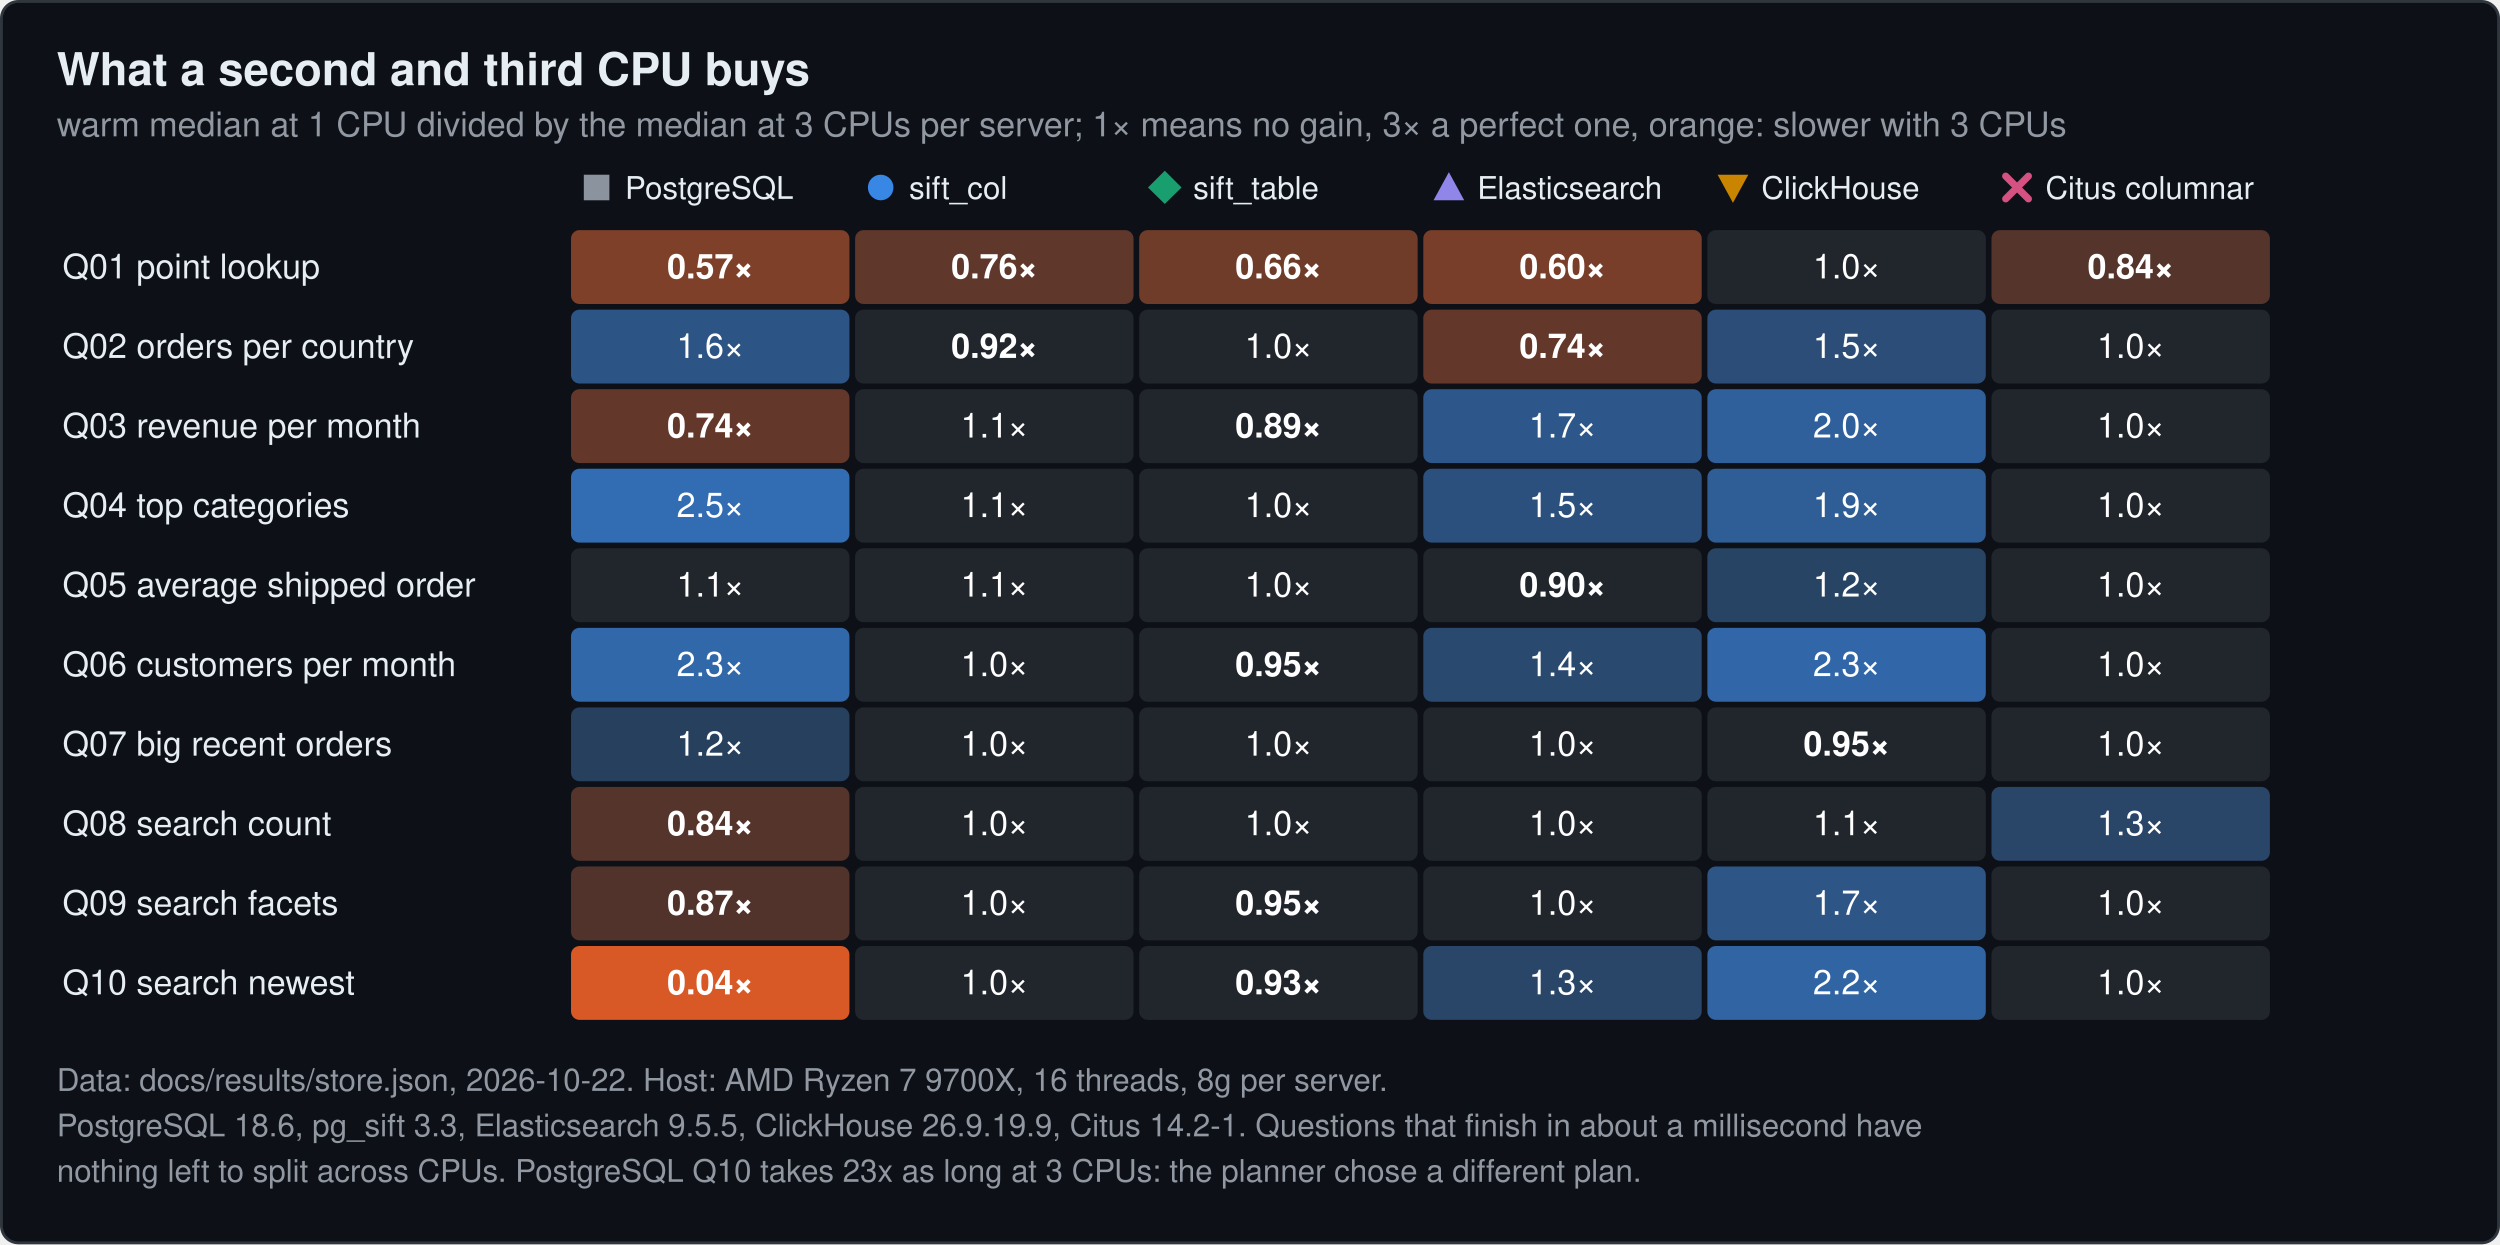
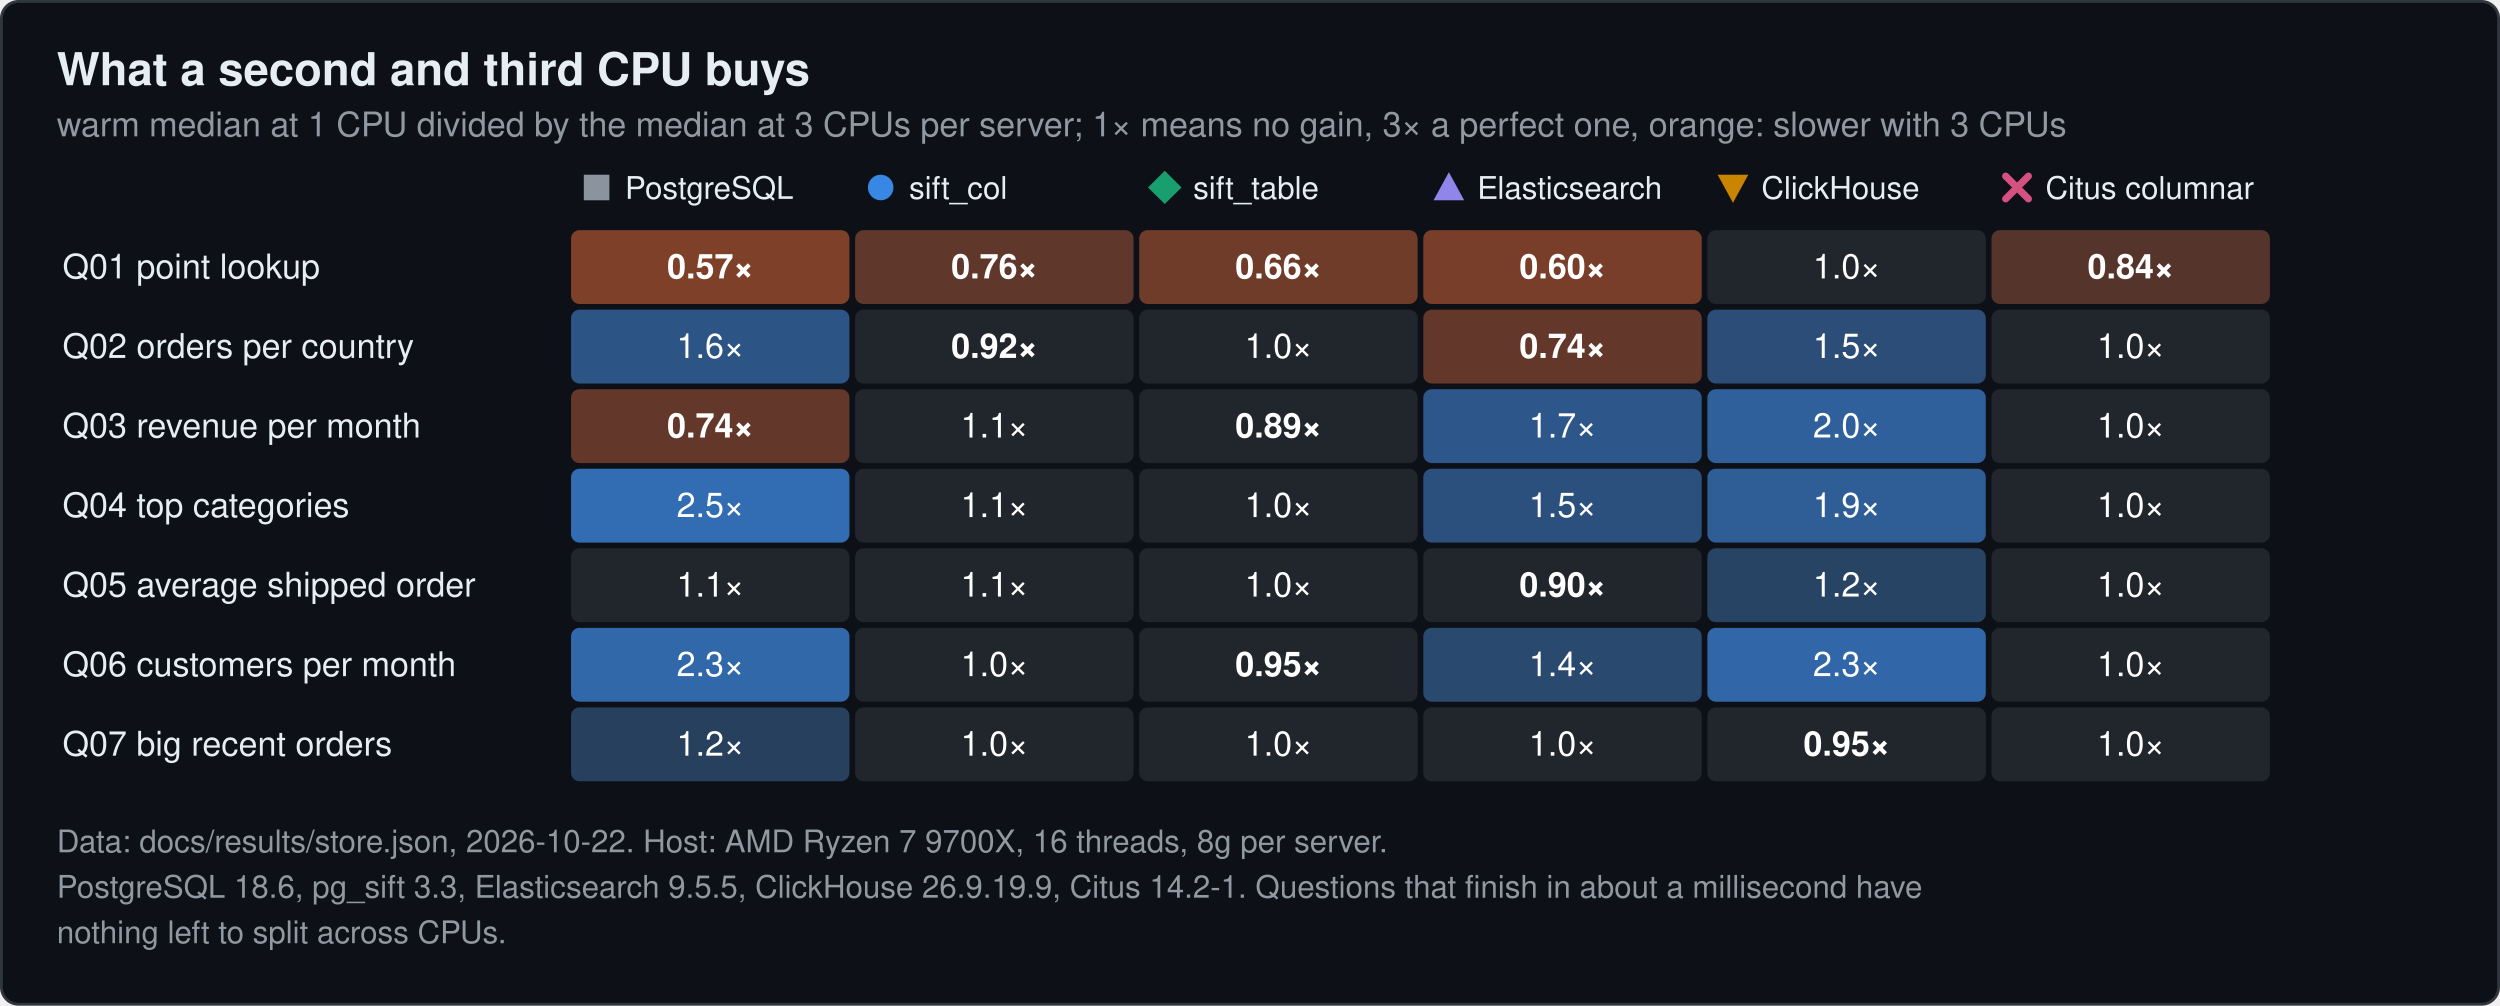
- <svg xmlns="http://www.w3.org/2000/svg" width="880" height="438" viewBox="0 0 880 438" role="img" aria-labelledby="t d" font-family="Helvetica, Arial, sans-serif">
-   <rect x="0.5" y="0.5" width="879" height="437" rx="6" fill="#0d1117" stroke="#30363d" />
+ <svg xmlns="http://www.w3.org/2000/svg" width="880" height="354" viewBox="0 0 880 354" role="img" aria-labelledby="t d" font-family="Helvetica, Arial, sans-serif">
+   <rect x="0.5" y="0.5" width="879" height="353" rx="6" fill="#0d1117" stroke="#30363d" />
  <text x="20" y="30" font-size="16" text-anchor="start" fill="#e6edf3" font-weight="bold">What a second and third CPU buys</text>
  <text x="20" y="48" font-size="12" text-anchor="start" fill="#9198a1">warm median at 1 CPU divided by the median at 3 CPUs per server; 1× means no gain, 3× a perfect one, orange: slower with 3 CPUs</text>
  <rect x="205.5" y="61.5" width="9" height="9" fill="#8b949e" stroke="#0d1117" stroke-width="2" paint-order="stroke" />
  <text x="220" y="70" font-size="11" text-anchor="start" fill="#e6edf3">PostgreSQL</text>
  <circle cx="310" cy="66" r="4.5" fill="#3987e5" stroke="#0d1117" stroke-width="2" paint-order="stroke" />
  <text x="320" y="70" font-size="11" text-anchor="start" fill="#e6edf3">sift_col</text>
  <polygon points="410,60.1 415.9,66 410,71.8 404.1,66" fill="#199e70" stroke="#0d1117" stroke-width="2" paint-order="stroke" />
  <text x="420" y="70" font-size="11" text-anchor="start" fill="#e6edf3">sift_table</text>
  <polygon points="510,60.6 515.4,70.5 504.6,70.5" fill="#9085e9" stroke="#0d1117" stroke-width="2" paint-order="stroke" />
  <text x="520" y="70" font-size="11" text-anchor="start" fill="#e6edf3">Elasticsearch</text>
  <polygon points="610,71.4 615.4,61.5 604.6,61.5" fill="#c98500" stroke="#0d1117" stroke-width="2" paint-order="stroke" />
  <text x="620" y="70" font-size="11" text-anchor="start" fill="#e6edf3">ClickHouse</text>
  <g stroke="#d55181" stroke-width="2.5" stroke-linecap="round">
    <line x1="706" y1="62" x2="714" y2="70" />
    <line x1="706" y1="70" x2="714" y2="62" />
  </g>
  <text x="720" y="70" font-size="11" text-anchor="start" fill="#e6edf3">Citus columnar</text>
  <text x="22" y="98" font-size="12" text-anchor="start" fill="#e6edf3">Q01 point lookup</text>
  <text x="22" y="126" font-size="12" text-anchor="start" fill="#e6edf3">Q02 orders per country</text>
  <text x="22" y="154" font-size="12" text-anchor="start" fill="#e6edf3">Q03 revenue per month</text>
  <text x="22" y="182" font-size="12" text-anchor="start" fill="#e6edf3">Q04 top categories</text>
  <text x="22" y="210" font-size="12" text-anchor="start" fill="#e6edf3">Q05 average shipped order</text>
  <text x="22" y="238" font-size="12" text-anchor="start" fill="#e6edf3">Q06 customers per month</text>
  <text x="22" y="266" font-size="12" text-anchor="start" fill="#e6edf3">Q07 big recent orders</text>
-   <text x="22" y="294" font-size="12" text-anchor="start" fill="#e6edf3">Q08 search count</text>
-   <text x="22" y="322" font-size="12" text-anchor="start" fill="#e6edf3">Q09 search facets</text>
-   <text x="22" y="350" font-size="12" text-anchor="start" fill="#e6edf3">Q10 search newest</text>
  <rect x="201" y="81" width="98" height="26" fill="#7f4029" rx="3" />
  <text x="250" y="98" font-size="12" text-anchor="middle" fill="#ffffff" font-weight="bold">0.57×</text>
  <rect x="301" y="81" width="98" height="26" fill="#60372b" rx="3" />
  <text x="350" y="98" font-size="12" text-anchor="middle" fill="#ffffff" font-weight="bold">0.76×</text>
  <rect x="401" y="81" width="98" height="26" fill="#703c2a" rx="3" />
  <text x="450" y="98" font-size="12" text-anchor="middle" fill="#ffffff" font-weight="bold">0.66×</text>
  <rect x="501" y="81" width="98" height="26" fill="#793e2a" rx="3" />
  <text x="550" y="98" font-size="12" text-anchor="middle" fill="#ffffff" font-weight="bold">0.60×</text>
  <rect x="601" y="81" width="98" height="26" fill="#21262d" rx="3" />
  <text x="650" y="98" font-size="12" text-anchor="middle" fill="#ffffff">1.0×</text>
  <rect x="701" y="81" width="98" height="26" fill="#55342b" rx="3" />
  <text x="750" y="98" font-size="12" text-anchor="middle" fill="#ffffff" font-weight="bold">0.84×</text>
  <rect x="201" y="109" width="98" height="26" fill="#2c5484" rx="3" />
  <text x="250" y="126" font-size="12" text-anchor="middle" fill="#ffffff">1.6×</text>
  <rect x="301" y="109" width="98" height="26" fill="#21262d" rx="3" />
  <text x="350" y="126" font-size="12" text-anchor="middle" fill="#ffffff" font-weight="bold">0.92×</text>
  <rect x="401" y="109" width="98" height="26" fill="#21262d" rx="3" />
  <text x="450" y="126" font-size="12" text-anchor="middle" fill="#ffffff">1.0×</text>
  <rect x="501" y="109" width="98" height="26" fill="#63382a" rx="3" />
  <text x="550" y="126" font-size="12" text-anchor="middle" fill="#ffffff" font-weight="bold">0.74×</text>
  <rect x="601" y="109" width="98" height="26" fill="#2b4d77" rx="3" />
  <text x="650" y="126" font-size="12" text-anchor="middle" fill="#ffffff">1.5×</text>
  <rect x="701" y="109" width="98" height="26" fill="#21262d" rx="3" />
  <text x="750" y="126" font-size="12" text-anchor="middle" fill="#ffffff">1.0×</text>
  <rect x="201" y="137" width="98" height="26" fill="#63382a" rx="3" />
  <text x="250" y="154" font-size="12" text-anchor="middle" fill="#ffffff" font-weight="bold">0.74×</text>
  <rect x="301" y="137" width="98" height="26" fill="#21262d" rx="3" />
  <text x="350" y="154" font-size="12" text-anchor="middle" fill="#ffffff">1.1×</text>
  <rect x="401" y="137" width="98" height="26" fill="#21262d" rx="3" />
  <text x="450" y="154" font-size="12" text-anchor="middle" fill="#ffffff" font-weight="bold">0.89×</text>
  <rect x="501" y="137" width="98" height="26" fill="#2d578a" rx="3" />
  <text x="550" y="154" font-size="12" text-anchor="middle" fill="#ffffff">1.7×</text>
  <rect x="601" y="137" width="98" height="26" fill="#2f609c" rx="3" />
  <text x="650" y="154" font-size="12" text-anchor="middle" fill="#ffffff">2.0×</text>
  <rect x="701" y="137" width="98" height="26" fill="#21262d" rx="3" />
  <text x="750" y="154" font-size="12" text-anchor="middle" fill="#ffffff">1.0×</text>
  <rect x="201" y="165" width="98" height="26" fill="#326cb2" rx="3" />
  <text x="250" y="182" font-size="12" text-anchor="middle" fill="#ffffff">2.5×</text>
  <rect x="301" y="165" width="98" height="26" fill="#21262d" rx="3" />
  <text x="350" y="182" font-size="12" text-anchor="middle" fill="#ffffff">1.1×</text>
  <rect x="401" y="165" width="98" height="26" fill="#21262d" rx="3" />
  <text x="450" y="182" font-size="12" text-anchor="middle" fill="#ffffff">1.0×</text>
  <rect x="501" y="165" width="98" height="26" fill="#2b507d" rx="3" />
  <text x="550" y="182" font-size="12" text-anchor="middle" fill="#ffffff">1.5×</text>
  <rect x="601" y="165" width="98" height="26" fill="#2f5d95" rx="3" />
  <text x="650" y="182" font-size="12" text-anchor="middle" fill="#ffffff">1.9×</text>
  <rect x="701" y="165" width="98" height="26" fill="#21262d" rx="3" />
  <text x="750" y="182" font-size="12" text-anchor="middle" fill="#ffffff">1.0×</text>
  <rect x="201" y="193" width="98" height="26" fill="#21262d" rx="3" />
  <text x="250" y="210" font-size="12" text-anchor="middle" fill="#ffffff">1.1×</text>
  <rect x="301" y="193" width="98" height="26" fill="#21262d" rx="3" />
  <text x="350" y="210" font-size="12" text-anchor="middle" fill="#ffffff">1.1×</text>
  <rect x="401" y="193" width="98" height="26" fill="#21262d" rx="3" />
  <text x="450" y="210" font-size="12" text-anchor="middle" fill="#ffffff">1.0×</text>
  <rect x="501" y="193" width="98" height="26" fill="#21262d" rx="3" />
  <text x="550" y="210" font-size="12" text-anchor="middle" fill="#ffffff" font-weight="bold">0.90×</text>
  <rect x="601" y="193" width="98" height="26" fill="#284465" rx="3" />
  <text x="650" y="210" font-size="12" text-anchor="middle" fill="#ffffff">1.2×</text>
  <rect x="701" y="193" width="98" height="26" fill="#21262d" rx="3" />
  <text x="750" y="210" font-size="12" text-anchor="middle" fill="#ffffff">1.0×</text>
  <rect x="201" y="221" width="98" height="26" fill="#3168a9" rx="3" />
  <text x="250" y="238" font-size="12" text-anchor="middle" fill="#ffffff">2.3×</text>
  <rect x="301" y="221" width="98" height="26" fill="#21262d" rx="3" />
  <text x="350" y="238" font-size="12" text-anchor="middle" fill="#ffffff">1.0×</text>
  <rect x="401" y="221" width="98" height="26" fill="#21262d" rx="3" />
  <text x="450" y="238" font-size="12" text-anchor="middle" fill="#ffffff" font-weight="bold">0.95×</text>
  <rect x="501" y="221" width="98" height="26" fill="#2a496f" rx="3" />
  <text x="550" y="238" font-size="12" text-anchor="middle" fill="#ffffff">1.4×</text>
  <rect x="601" y="221" width="98" height="26" fill="#3167a8" rx="3" />
  <text x="650" y="238" font-size="12" text-anchor="middle" fill="#ffffff">2.3×</text>
  <rect x="701" y="221" width="98" height="26" fill="#21262d" rx="3" />
  <text x="750" y="238" font-size="12" text-anchor="middle" fill="#ffffff">1.0×</text>
  <rect x="201" y="249" width="98" height="26" fill="#27405e" rx="3" />
  <text x="250" y="266" font-size="12" text-anchor="middle" fill="#ffffff">1.2×</text>
  <rect x="301" y="249" width="98" height="26" fill="#21262d" rx="3" />
  <text x="350" y="266" font-size="12" text-anchor="middle" fill="#ffffff">1.0×</text>
  <rect x="401" y="249" width="98" height="26" fill="#21262d" rx="3" />
  <text x="450" y="266" font-size="12" text-anchor="middle" fill="#ffffff">1.0×</text>
  <rect x="501" y="249" width="98" height="26" fill="#21262d" rx="3" />
  <text x="550" y="266" font-size="12" text-anchor="middle" fill="#ffffff">1.0×</text>
  <rect x="601" y="249" width="98" height="26" fill="#21262d" rx="3" />
  <text x="650" y="266" font-size="12" text-anchor="middle" fill="#ffffff" font-weight="bold">0.95×</text>
  <rect x="701" y="249" width="98" height="26" fill="#21262d" rx="3" />
  <text x="750" y="266" font-size="12" text-anchor="middle" fill="#ffffff">1.0×</text>
-   <rect x="201" y="277" width="98" height="26" fill="#55342b" rx="3" />
-   <text x="250" y="294" font-size="12" text-anchor="middle" fill="#ffffff" font-weight="bold">0.84×</text>
-   <rect x="301" y="277" width="98" height="26" fill="#21262d" rx="3" />
-   <text x="350" y="294" font-size="12" text-anchor="middle" fill="#ffffff">1.0×</text>
-   <rect x="401" y="277" width="98" height="26" fill="#21262d" rx="3" />
-   <text x="450" y="294" font-size="12" text-anchor="middle" fill="#ffffff">1.0×</text>
-   <rect x="501" y="277" width="98" height="26" fill="#21262d" rx="3" />
-   <text x="550" y="294" font-size="12" text-anchor="middle" fill="#ffffff">1.0×</text>
-   <rect x="601" y="277" width="98" height="26" fill="#21262d" rx="3" />
-   <text x="650" y="294" font-size="12" text-anchor="middle" fill="#ffffff">1.1×</text>
-   <rect x="701" y="277" width="98" height="26" fill="#294568" rx="3" />
-   <text x="750" y="294" font-size="12" text-anchor="middle" fill="#ffffff">1.3×</text>
-   <rect x="201" y="305" width="98" height="26" fill="#51332b" rx="3" />
-   <text x="250" y="322" font-size="12" text-anchor="middle" fill="#ffffff" font-weight="bold">0.87×</text>
-   <rect x="301" y="305" width="98" height="26" fill="#21262d" rx="3" />
-   <text x="350" y="322" font-size="12" text-anchor="middle" fill="#ffffff">1.0×</text>
-   <rect x="401" y="305" width="98" height="26" fill="#21262d" rx="3" />
-   <text x="450" y="322" font-size="12" text-anchor="middle" fill="#ffffff" font-weight="bold">0.95×</text>
-   <rect x="501" y="305" width="98" height="26" fill="#21262d" rx="3" />
-   <text x="550" y="322" font-size="12" text-anchor="middle" fill="#ffffff">1.0×</text>
-   <rect x="601" y="305" width="98" height="26" fill="#2d5586" rx="3" />
-   <text x="650" y="322" font-size="12" text-anchor="middle" fill="#ffffff">1.7×</text>
-   <rect x="701" y="305" width="98" height="26" fill="#21262d" rx="3" />
-   <text x="750" y="322" font-size="12" text-anchor="middle" fill="#ffffff">1.0×</text>
-   <rect x="201" y="333" width="98" height="26" fill="#d95926" rx="3" />
-   <text x="250" y="350" font-size="12" text-anchor="middle" fill="#ffffff" font-weight="bold">0.04×</text>
-   <rect x="301" y="333" width="98" height="26" fill="#21262d" rx="3" />
-   <text x="350" y="350" font-size="12" text-anchor="middle" fill="#ffffff">1.0×</text>
-   <rect x="401" y="333" width="98" height="26" fill="#21262d" rx="3" />
-   <text x="450" y="350" font-size="12" text-anchor="middle" fill="#ffffff" font-weight="bold">0.93×</text>
-   <rect x="501" y="333" width="98" height="26" fill="#294568" rx="3" />
-   <text x="550" y="350" font-size="12" text-anchor="middle" fill="#ffffff">1.3×</text>
-   <rect x="601" y="333" width="98" height="26" fill="#3064a2" rx="3" />
-   <text x="650" y="350" font-size="12" text-anchor="middle" fill="#ffffff">2.2×</text>
-   <rect x="701" y="333" width="98" height="26" fill="#21262d" rx="3" />
-   <text x="750" y="350" font-size="12" text-anchor="middle" fill="#ffffff">1.0×</text>
-   <text x="20" y="384" font-size="11" text-anchor="start" fill="#9198a1">Data: docs/results/store.json, 2026-10-22. Host: AMD Ryzen 7 9700X, 16 threads, 8g per server.</text>
-   <text x="20" y="400" font-size="11" text-anchor="start" fill="#9198a1">PostgreSQL 18.6, pg_sift 3.3, Elasticsearch 9.5.5, ClickHouse 26.9.19.9, Citus 14.2-1. Questions that finish in about a millisecond have</text>
-   <text x="20" y="416" font-size="11" text-anchor="start" fill="#9198a1">nothing left to split across CPUs. PostgreSQL Q10 takes 23x as long at 3 CPUs: the planner chose a different plan.</text>
+   <text x="20" y="300" font-size="11" text-anchor="start" fill="#9198a1">Data: docs/results/store.json, 2026-10-22. Host: AMD Ryzen 7 9700X, 16 threads, 8g per server.</text>
+   <text x="20" y="316" font-size="11" text-anchor="start" fill="#9198a1">PostgreSQL 18.6, pg_sift 3.3, Elasticsearch 9.5.5, ClickHouse 26.9.19.9, Citus 14.2-1. Questions that finish in about a millisecond have</text>
+   <text x="20" y="332" font-size="11" text-anchor="start" fill="#9198a1">nothing left to split across CPUs.</text>
</svg>
